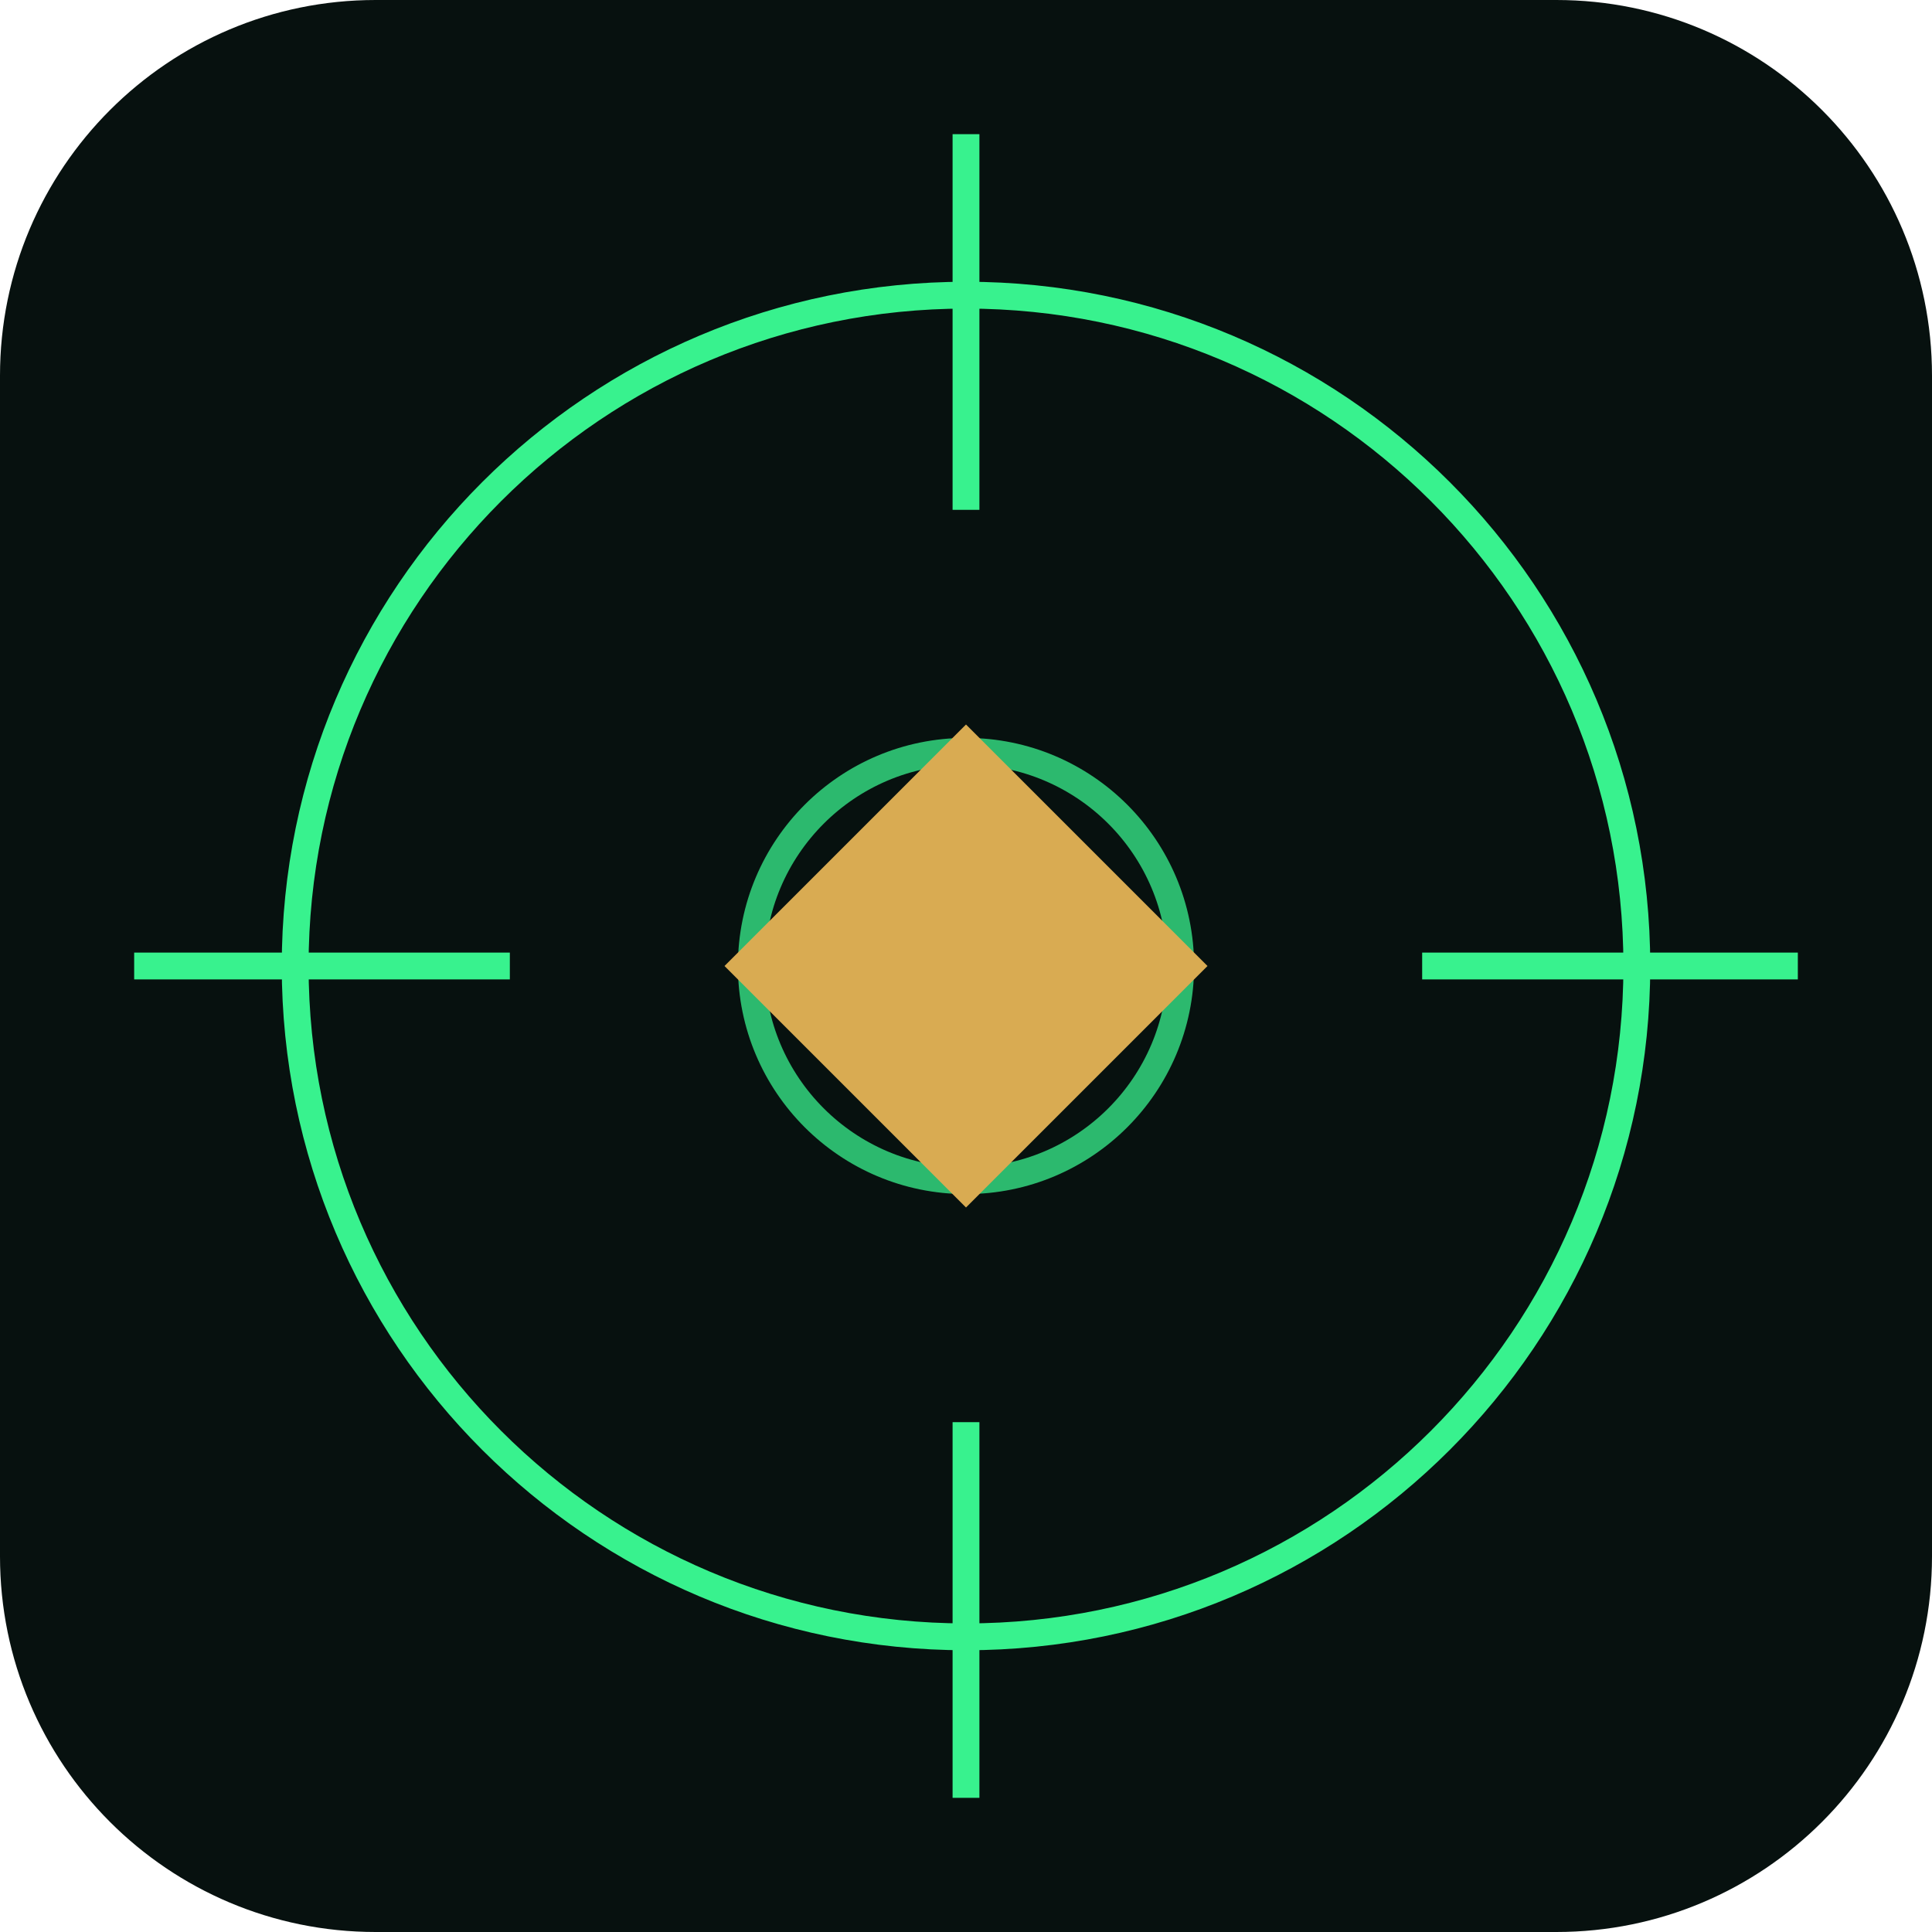
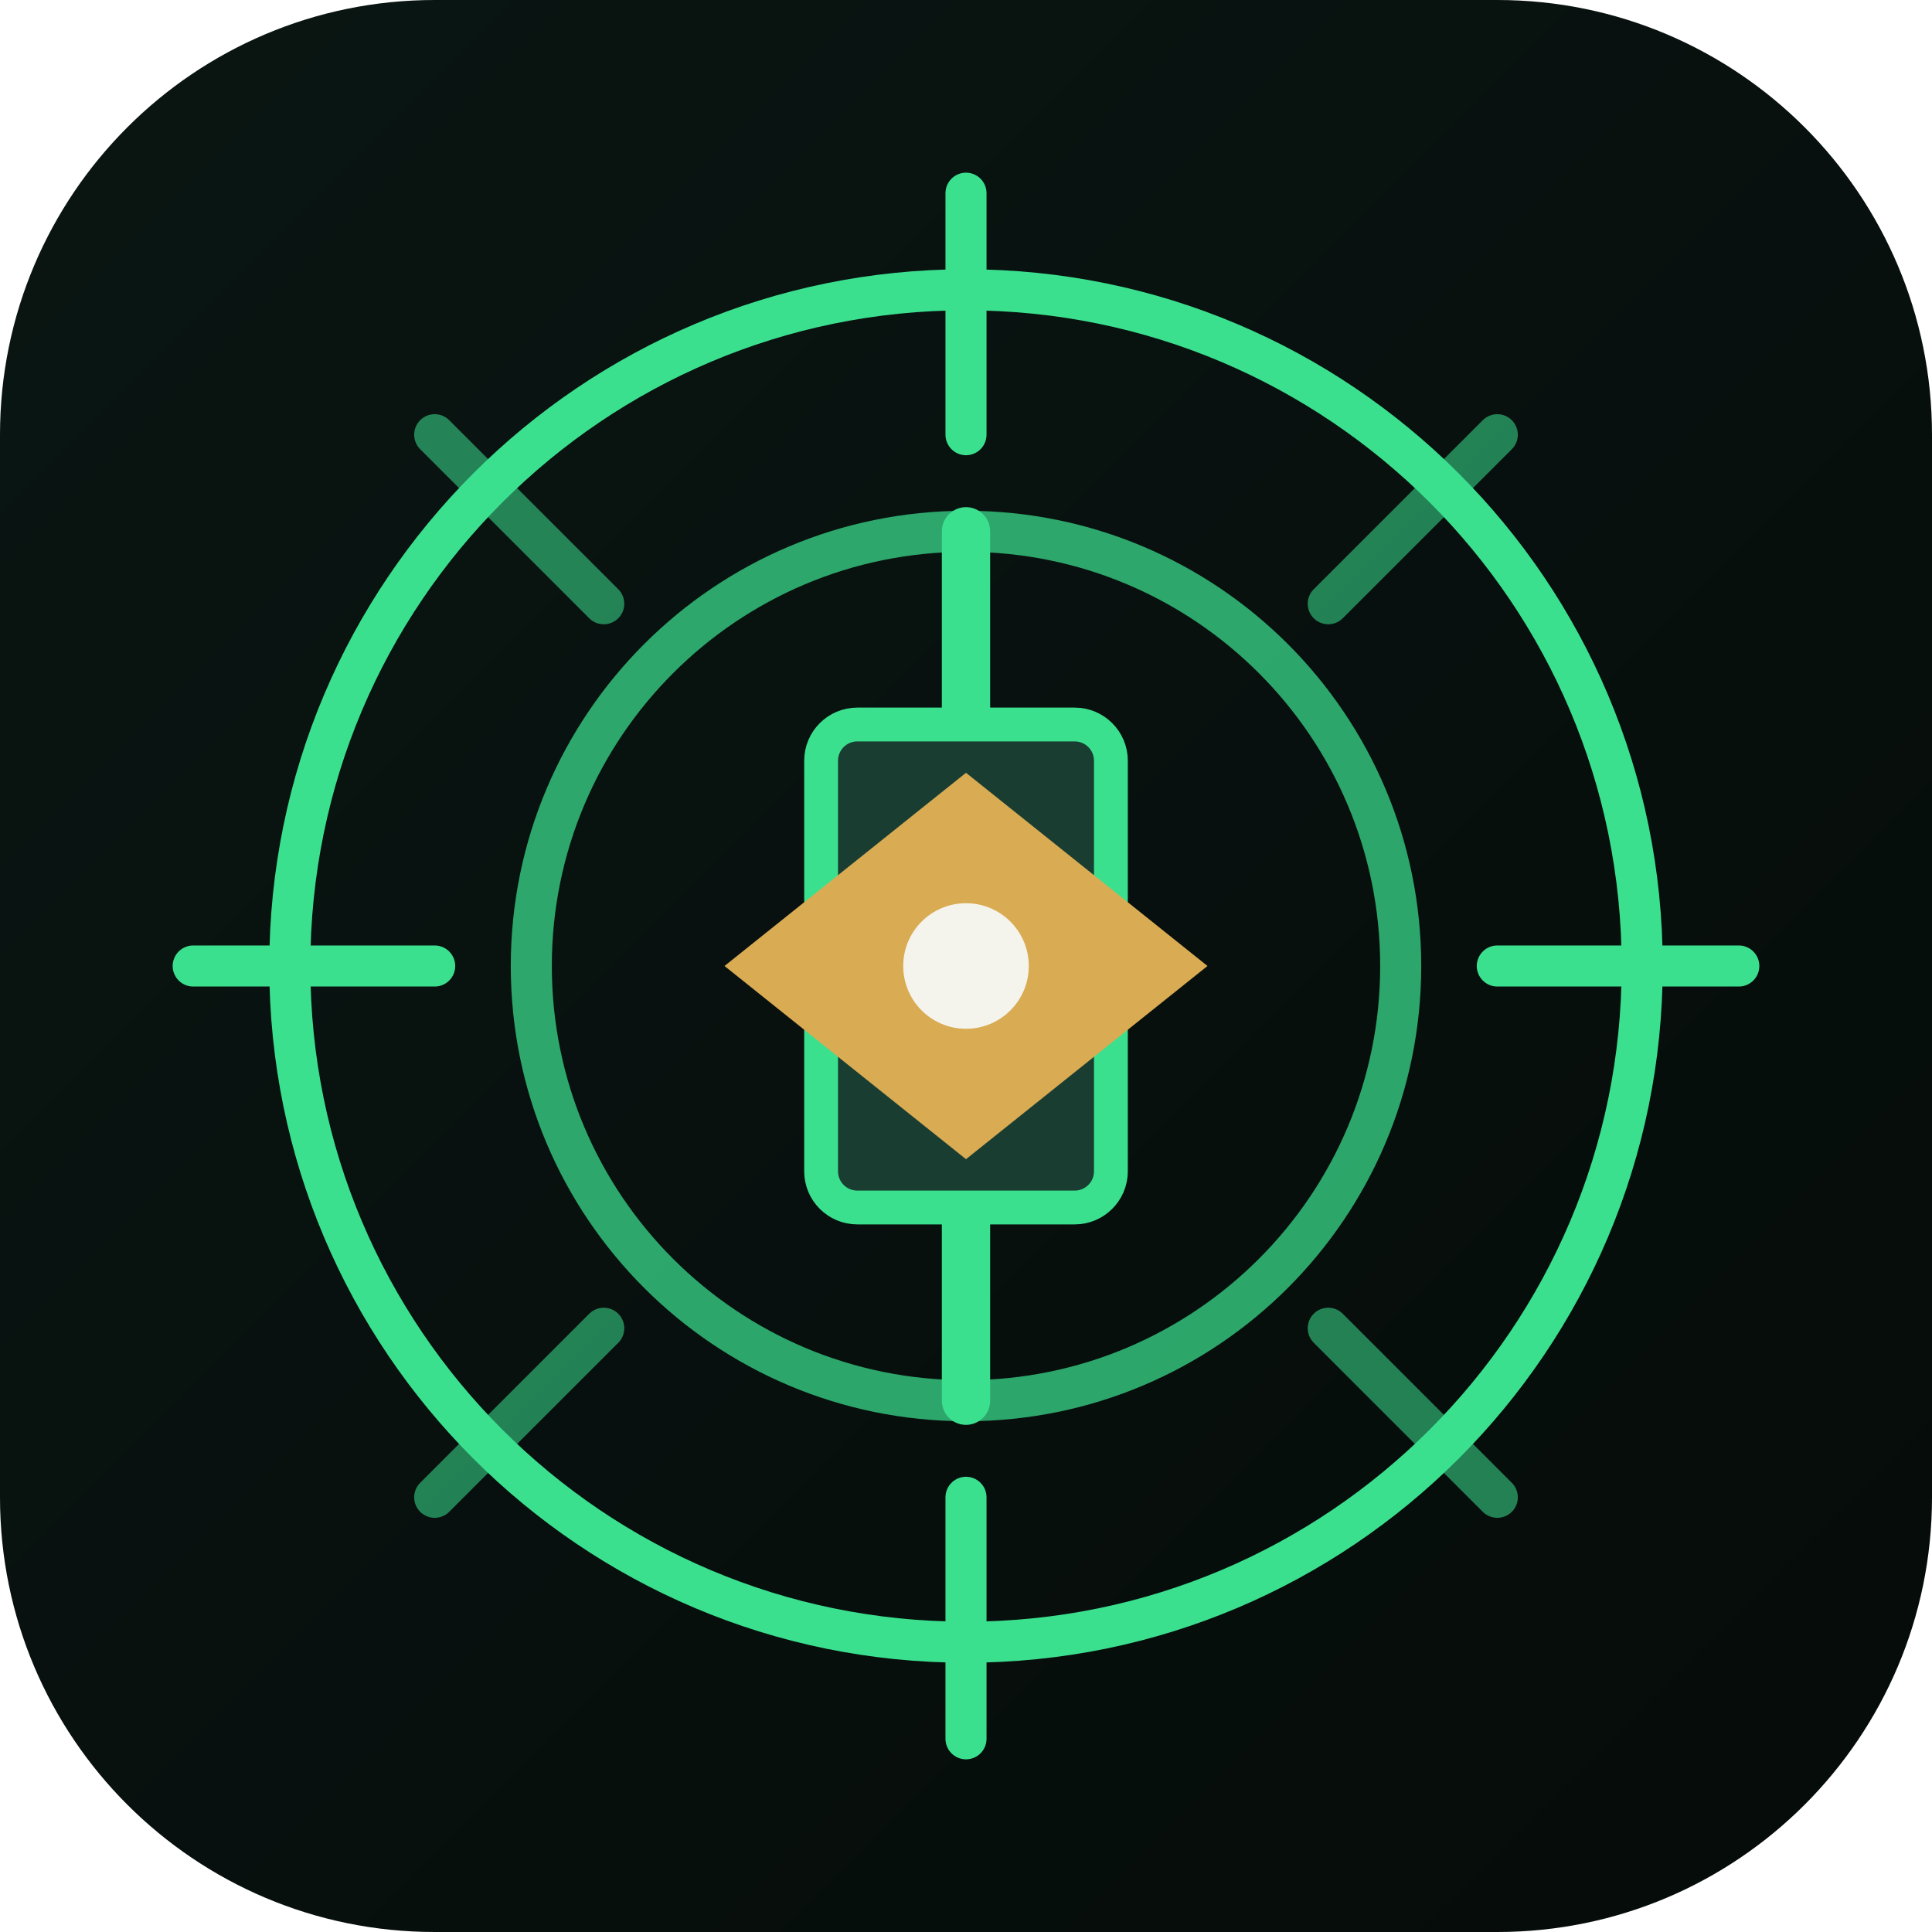
- <svg xmlns="http://www.w3.org/2000/svg" viewBox="0 0 72 72" role="img" aria-labelledby="title">
-   <rect width="72" height="72" rx="14" fill="#07110f" />
-   <g fill="none" stroke="#38f28e">
-     <circle cx="36" cy="36" r="25" />
-     <circle cx="36" cy="36" r="8" opacity=".75" />
-     <path d="M36 5v14M36 53v14M5 36h14M53 36h14" />
+ <svg xmlns="http://www.w3.org/2000/svg" viewBox="0 0 80 80" role="img" aria-labelledby="title desc">
+   <defs>
+     <linearGradient id="markPlate" x1="0%" y1="0%" x2="100%" y2="100%">
+       <stop offset="0%" stop-color="#0a1613" />
+       <stop offset="100%" stop-color="#050b09" />
+     </linearGradient>
+   </defs>
+   <rect width="80" height="80" rx="18" fill="url(#markPlate)" />
+   <g fill="none" stroke="#3be08f" stroke-width="1.7" stroke-linecap="round">
+     <circle cx="40" cy="40" r="28" />
+     <circle cx="40" cy="40" r="18" opacity=".72" />
+     <path d="M40 8v10M40 62v10M8 40h10M62 40h10" />
+     <path d="M18 18l7 7M62 18l-7 7M18 62l7-7M62 62l-7-7" opacity=".55" />
  </g>
-   <path fill="#d9ab52" d="m36 27 9 9-9 9-9-9z" />
+   <path stroke="#3be08f" stroke-width="2" stroke-linecap="round" d="M40 22v36" />
+   <rect x="34" y="30" width="12" height="20" rx="1.5" fill="#1a3d32" stroke="#3be08f" stroke-width="1.4" />
+   <path fill="#d9ab52" d="M40 32l10 8-10 8-10-8z" />
+   <circle cx="40" cy="40" r="2.6" fill="#f4f3ec" />
</svg>
